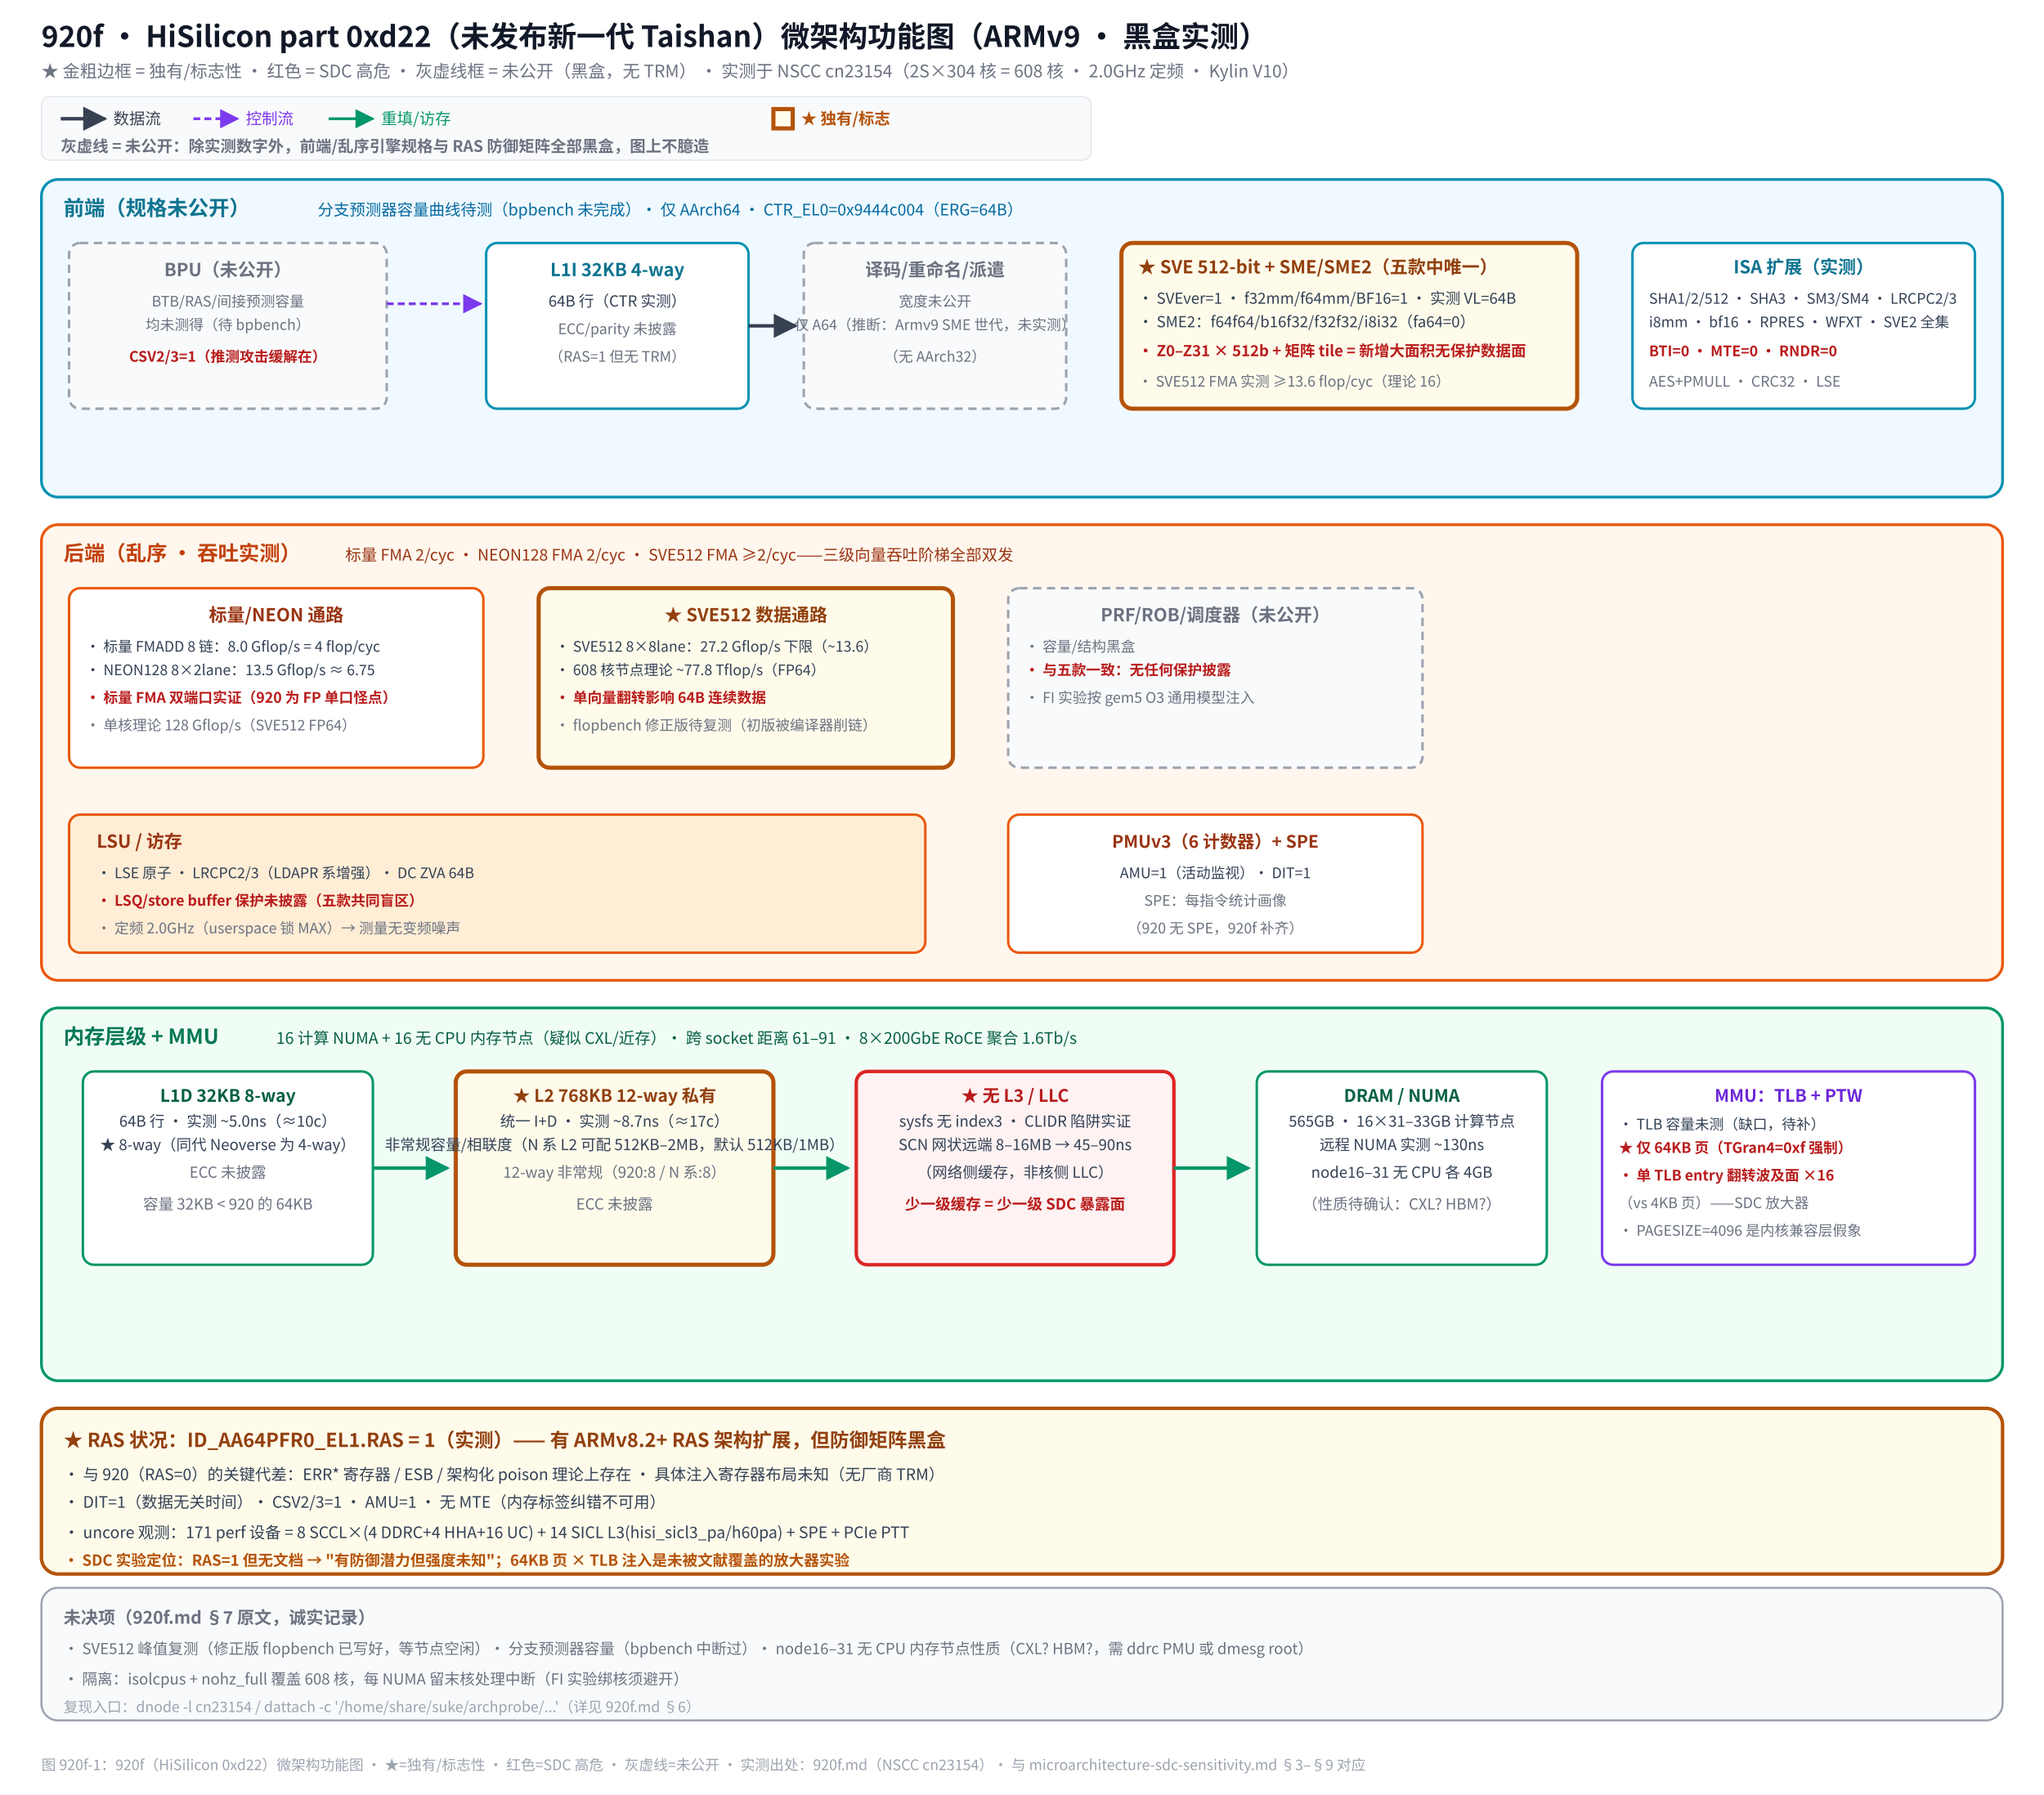
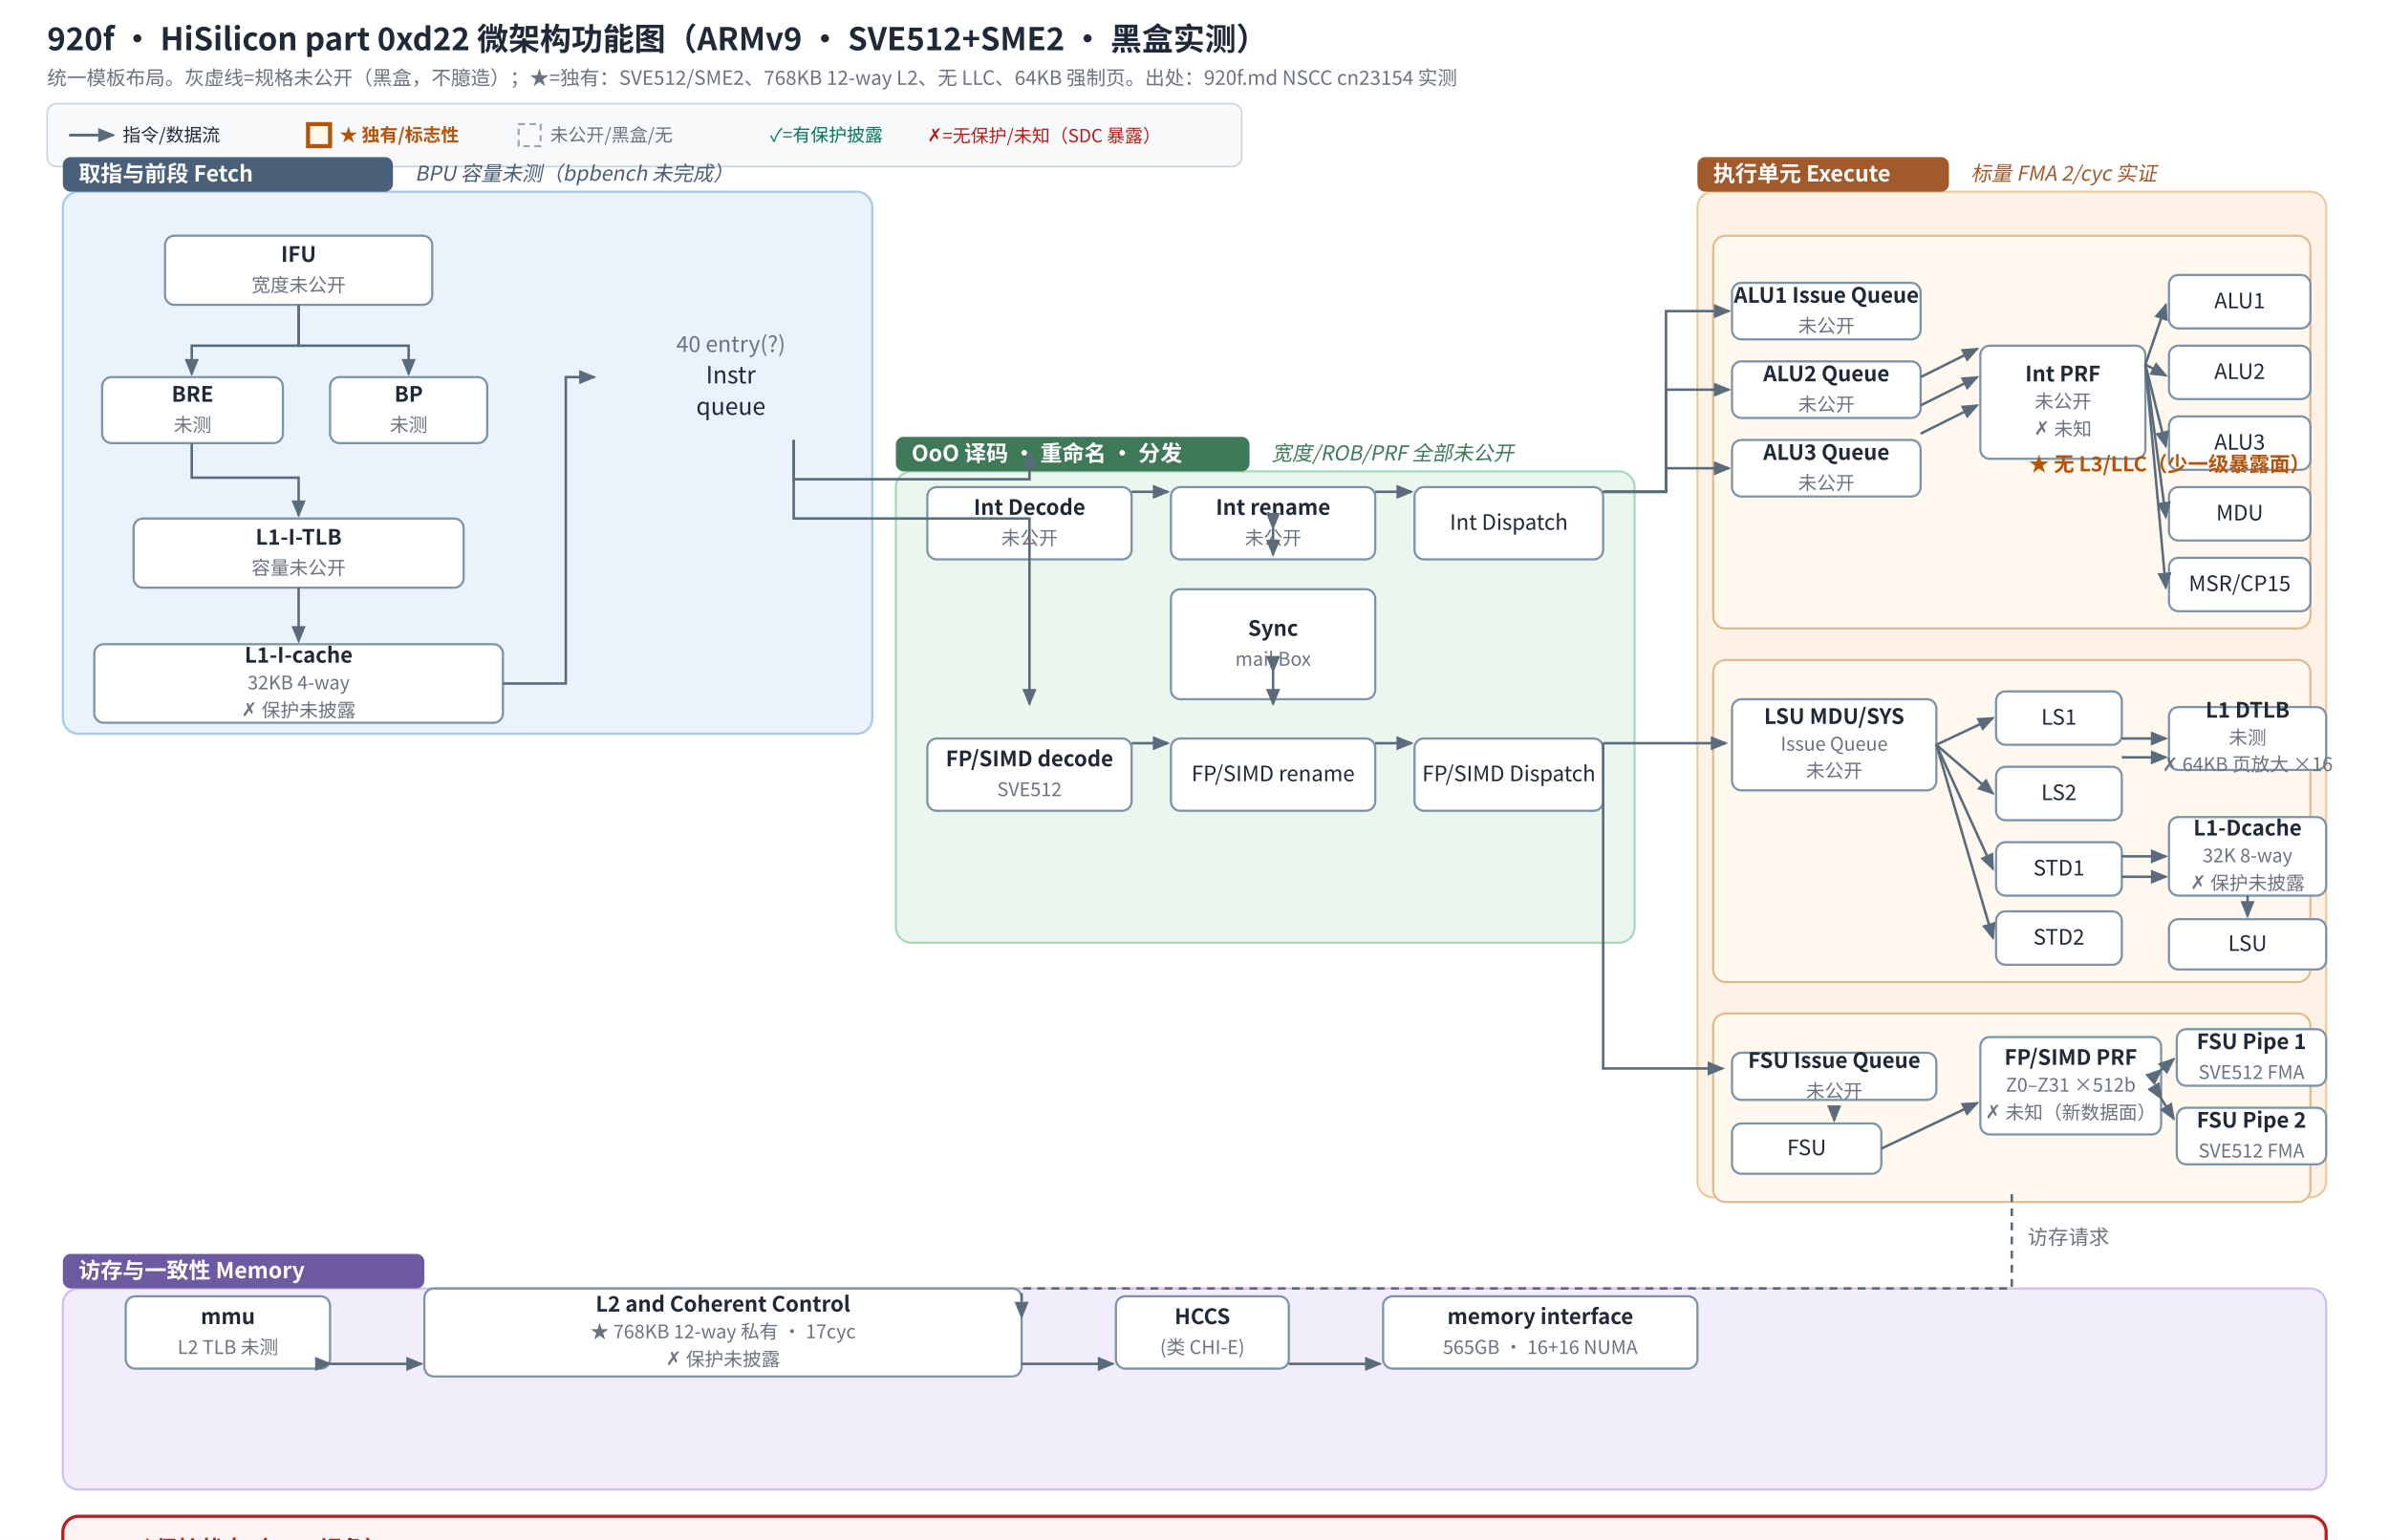
- <svg xmlns="http://www.w3.org/2000/svg" viewBox="0 0 1480 1300" width="1480" height="1300" font-family="-apple-system,'PingFang SC','Noto Sans CJK SC','Microsoft YaHei',sans-serif">
+ <svg xmlns="http://www.w3.org/2000/svg" viewBox="0 0 1520 980" width="1520" height="980" font-family="system-ui,'PingFang SC','Noto Sans CJK SC','Microsoft YaHei',sans-serif">
  <defs>
-     <marker id="arw" viewBox="0 0 10 10" refX="9" refY="5" markerWidth="7" markerHeight="7" orient="auto-start-reverse">
-       <path d="M 0 0 L 10 5 L 0 10 z" fill="#374151" />
+     <marker id="arr" markerWidth="11" markerHeight="9" refX="9.5" refY="4.5" orient="auto" markerUnits="userSpaceOnUse">
+       <path d="M0,0 L11,4.5 L0,9 Z" fill="#5a6b7c" />
    </marker>
-     <marker id="arwC" viewBox="0 0 10 10" refX="9" refY="5" markerWidth="7" markerHeight="7" orient="auto-start-reverse">
-       <path d="M 0 0 L 10 5 L 0 10 z" fill="#7c3aed" />
-     </marker>
-     <marker id="arwG" viewBox="0 0 10 10" refX="9" refY="5" markerWidth="7" markerHeight="7" orient="auto-start-reverse">
-       <path d="M 0 0 L 10 5 L 0 10 z" fill="#059669" />
-     </marker>
-     <marker id="arwR" viewBox="0 0 10 10" refX="9" refY="5" markerWidth="7" markerHeight="7" orient="auto-start-reverse">
-       <path d="M 0 0 L 10 5 L 0 10 z" fill="#dc2626" />
+     <marker id="arrR" markerWidth="11" markerHeight="9" refX="1.5" refY="4.5" orient="auto-start-reverse" markerUnits="userSpaceOnUse">
+       <path d="M11,0 L0,4.5 L11,9 Z" fill="#5a6b7c" />
    </marker>
  </defs>
-   <rect x="0" y="0" width="1480" height="1300" fill="#ffffff" />
-   <text x="30" y="34" font-size="21" font-weight="700" fill="#111827">920f · HiSilicon part 0xd22（未发布新一代 Taishan）微架构功能图（ARMv9 · 黑盒实测）</text>
-   <text x="30" y="56" font-size="12.5" fill="#6b7280">★ 金粗边框 = 独有/标志性 · 红色 = SDC 高危 · 灰虚线框 = 未公开（黑盒，无 TRM） · 实测于 NSCC cn23154（2S×304 核 = 608 核 · 2.0GHz 定频 · Kylin V10）</text>
+   <rect x="0" y="0" width="1520" height="980" fill="#ffffff" />
+   <text x="30" y="32" font-size="20" font-weight="700" fill="#1f2937">920f · HiSilicon part 0xd22 微架构功能图（ARMv9 · SVE512+SME2 · 黑盒实测）</text>
+   <text x="30" y="54" font-size="12.5" fill="#6b7280">统一模板布局。灰虚线=规格未公开（黑盒，不臆造）；★=独有：SVE512/SME2、768KB 12-way L2、无 LLC、64KB 强制页。出处：920f.md NSCC cn23154 实测</text>
  <g font-size="11.5">
-     <rect x="30" y="70" width="760" height="46" rx="6" fill="#f9fafb" stroke="#e5e7eb" />
-     <line x1="44" y1="86" x2="76" y2="86" stroke="#374151" stroke-width="2.5" marker-end="url(#arw)" />
-     <text x="82" y="90" fill="#374151">数据流</text>
-     <line x1="140" y1="86" x2="172" y2="86" stroke="#7c3aed" stroke-width="2" stroke-dasharray="5 3" marker-end="url(#arwC)" />
-     <text x="178" y="90" fill="#7c3aed">控制流</text>
-     <line x1="238" y1="86" x2="270" y2="86" stroke="#059669" stroke-width="2" marker-end="url(#arwG)" />
-     <text x="276" y="90" fill="#059669">重填/访存</text>
-     <rect x="560" y="79" width="14" height="14" fill="#fffbeb" stroke="#b45309" stroke-width="3" />
-     <text x="580" y="90" fill="#b45309" font-weight="600">★ 独有/标志</text>
-     <text x="44" y="110" fill="#6b7280" font-weight="600">灰虚线 = 未公开：除实测数字外，前端/乱序引擎规格与 RAS 防御矩阵全部黑盒，图上不臆造</text>
+     <rect x="30" y="66" width="760" height="40" rx="6" fill="#f7f9fb" stroke="#c6d2dd" />
+     <line x1="44" y1="86" x2="72" y2="86" stroke="#5a6b7c" stroke-width="1.8" marker-end="url(#arr)" />
+     <text x="78" y="90" fill="#1f2937">指令/数据流</text>
+     <rect x="196" y="79" width="14" height="14" fill="#fffbeb" stroke="#b45309" stroke-width="2.6" />
+     <text x="216" y="90" fill="#b45309" font-weight="600">★ 独有/标志性</text>
+     <rect x="330" y="79" width="14" height="14" fill="#f7f9fb" stroke="#9ca3af" stroke-width="1.3" stroke-dasharray="4,3" />
+     <text x="350" y="90" fill="#6b7280">未公开/黑盒/无</text>
+     <text x="490" y="90" fill="#047857">✓=有保护披露</text>
+     <text x="590" y="90" fill="#b91c1c">✗=无保护/未知（SDC 暴露）</text>
  </g>
-   <rect x="30" y="130" width="1420" height="230" rx="12" fill="#f0f9ff" stroke="#0891b2" stroke-width="2" />
-   <text x="46" y="156" font-size="15" font-weight="700" fill="#0e7490">前端（规格未公开）</text>
-   <text x="230" y="156" font-size="11.5" fill="#0369a1">分支预测器容量曲线待测（bpbench 未完成）· 仅 AArch64 · CTR_EL0=0x9444c004（ERG=64B）</text>
-   <g>
-     <rect x="50" y="176" width="230" height="120" rx="8" fill="#f9fafb" stroke="#9ca3af" stroke-width="1.8" stroke-dasharray="6 4" />
-     <text x="165" y="200" text-anchor="middle" font-size="13" font-weight="700" fill="#6b7280">BPU（未公开）</text>
-     <text x="165" y="222" text-anchor="middle" font-size="10.5" fill="#6b7280">BTB/RAS/间接预测容量</text>
-     <text x="165" y="239" text-anchor="middle" font-size="10.5" fill="#6b7280">均未测得（待 bpbench）</text>
-     <text x="165" y="262" text-anchor="middle" font-size="10.5" font-weight="600" fill="#b91c1c">CSV2/3=1（推测攻击缓解在）</text>
-   </g>
-   <path d="M 280 220 C 310 220, 320 220, 348 220" fill="none" stroke="#7c3aed" stroke-width="2" stroke-dasharray="5 3" marker-end="url(#arwC)" />
-   <g>
-     <rect x="352" y="176" width="190" height="120" rx="8" fill="#ffffff" stroke="#0891b2" stroke-width="1.8" />
-     <text x="447" y="200" text-anchor="middle" font-size="13" font-weight="700" fill="#0e7490">L1I 32KB 4-way</text>
-     <text x="447" y="222" text-anchor="middle" font-size="11" fill="#334155">64B 行（CTR 实测）</text>
-     <text x="447" y="242" text-anchor="middle" font-size="10.5" fill="#6b7280">ECC/parity 未披露</text>
-     <text x="447" y="262" text-anchor="middle" font-size="10.5" fill="#6b7280">（RAS=1 但无 TRM）</text>
-   </g>
-   <g>
-     <rect x="582" y="176" width="190" height="120" rx="8" fill="#f9fafb" stroke="#9ca3af" stroke-width="1.8" stroke-dasharray="6 4" />
-     <text x="677" y="200" text-anchor="middle" font-size="13" font-weight="700" fill="#6b7280">译码/重命名/派遣</text>
-     <text x="677" y="222" text-anchor="middle" font-size="10.5" fill="#6b7280">宽度未公开</text>
-     <text x="677" y="239" text-anchor="middle" font-size="10.5" fill="#6b7280">仅 A64（推断：Armv9 SME 世代，未实测）</text>
-     <text x="677" y="262" text-anchor="middle" font-size="10.5" fill="#6b7280">（无 AArch32）</text>
-   </g>
-   <line x1="542" y1="236" x2="576" y2="236" stroke="#374151" stroke-width="2.5" marker-end="url(#arw)" />
-   <g>
-     <rect x="812" y="176" width="330" height="120" rx="8" fill="#fffbeb" stroke="#b45309" stroke-width="3" />
-     <text x="824" y="198" font-size="13" font-weight="700" fill="#92400e">★ SVE 512-bit + SME/SME2（五款中唯一）</text>
-     <text x="824" y="220" font-size="11" fill="#334155">· SVEver=1 · f32mm/f64mm/BF16=1 · 实测 VL=64B</text>
-     <text x="824" y="237" font-size="11" fill="#334155">· SME2：f64f64/b16f32/f32f32/i8i32（fa64=0）</text>
-     <text x="824" y="258" font-size="11" font-weight="600" fill="#b91c1c">· Z0–Z31 × 512b + 矩阵 tile = 新增大面积无保护数据面</text>
-     <text x="824" y="280" font-size="10.5" fill="#6b7280">· SVE512 FMA 实测 ≥13.6 flop/cyc（理论 16）</text>
-   </g>
-   <g>
-     <rect x="1182" y="176" width="248" height="120" rx="8" fill="#ffffff" stroke="#0891b2" stroke-width="1.8" />
-     <text x="1306" y="198" text-anchor="middle" font-size="13" font-weight="700" fill="#0e7490">ISA 扩展（实测）</text>
-     <text x="1194" y="220" font-size="10.5" fill="#334155">SHA1/2/512 · SHA3 · SM3/SM4 · LRCPC2/3</text>
-     <text x="1194" y="237" font-size="10.5" fill="#334155">i8mm · bf16 · RPRES · WFXT · SVE2 全集</text>
-     <text x="1194" y="258" font-size="10.5" font-weight="600" fill="#b91c1c">BTI=0 · MTE=0 · RNDR=0</text>
-     <text x="1194" y="280" font-size="10.5" fill="#6b7280">AES+PMULL · CRC32 · LSE</text>
-   </g>
-   <rect x="30" y="380" width="1420" height="330" rx="12" fill="#fff7ed" stroke="#ea580c" stroke-width="2" />
-   <text x="46" y="406" font-size="15" font-weight="700" fill="#c2410c">后端（乱序 · 吞吐实测）</text>
-   <text x="250" y="406" font-size="11.5" fill="#9a3412">标量 FMA 2/cyc · NEON128 FMA 2/cyc · SVE512 FMA ≥2/cyc——三级向量吞吐阶梯全部双发</text>
-   <g>
-     <rect x="50" y="426" width="300" height="130" rx="8" fill="#ffffff" stroke="#ea580c" stroke-width="1.8" />
-     <text x="200" y="450" text-anchor="middle" font-size="13" font-weight="700" fill="#9a3412">标量/NEON 通路</text>
-     <text x="62" y="472" font-size="10.5" fill="#334155">· 标量 FMADD 8 链：8.0 Gflop/s = 4 flop/cyc</text>
-     <text x="62" y="489" font-size="10.5" fill="#334155">· NEON128 8×2lane：13.5 Gflop/s ≈ 6.75</text>
-     <text x="62" y="509" font-size="10.5" font-weight="600" fill="#b91c1c">· 标量 FMA 双端口实证（920 为 FP 单口怪点）</text>
-     <text x="62" y="529" font-size="10.5" fill="#6b7280">· 单核理论 128 Gflop/s（SVE512 FP64）</text>
-   </g>
-   <g>
-     <rect x="390" y="426" width="300" height="130" rx="8" fill="#fffbeb" stroke="#b45309" stroke-width="3" />
-     <text x="540" y="450" text-anchor="middle" font-size="13" font-weight="700" fill="#92400e">★ SVE512 数据通路</text>
-     <text x="402" y="472" font-size="10.5" fill="#334155">· SVE512 8×8lane：27.2 Gflop/s 下限（~13.6）</text>
-     <text x="402" y="489" font-size="10.5" fill="#334155">· 608 核节点理论 ~77.8 Tflop/s（FP64）</text>
-     <text x="402" y="509" font-size="10.5" font-weight="600" fill="#b91c1c">· 单向量翻转影响 64B 连续数据</text>
-     <text x="402" y="529" font-size="10.5" fill="#6b7280">· flopbench 修正版待复测（初版被编译器削链）</text>
-   </g>
-   <g>
-     <rect x="730" y="426" width="300" height="130" rx="8" fill="#f9fafb" stroke="#9ca3af" stroke-width="1.8" stroke-dasharray="6 4" />
-     <text x="880" y="450" text-anchor="middle" font-size="13" font-weight="700" fill="#6b7280">PRF/ROB/调度器（未公开）</text>
-     <text x="742" y="472" font-size="10.5" fill="#6b7280">· 容量/结构黑盒</text>
-     <text x="742" y="489" font-size="10.5" font-weight="600" fill="#b91c1c">· 与五款一致：无任何保护披露</text>
-     <text x="742" y="509" font-size="10.5" fill="#6b7280">· FI 实验按 gem5 O3 通用模型注入</text>
-   </g>
-   <g>
-     <rect x="50" y="590" width="620" height="100" rx="8" fill="#ffedd5" stroke="#ea580c" stroke-width="1.8" />
-     <text x="70" y="614" font-size="13" font-weight="700" fill="#9a3412">LSU / 访存</text>
-     <text x="70" y="636" font-size="10.5" fill="#334155">· LSE 原子 · LRCPC2/3（LDAPR 系增强）· DC ZVA 64B</text>
-     <text x="70" y="656" font-size="10.5" font-weight="600" fill="#b91c1c">· LSQ/store buffer 保护未披露（五款共同盲区）</text>
-     <text x="70" y="676" font-size="10.5" fill="#6b7280">· 定频 2.0GHz（userspace 锁 MAX）→ 测量无变频噪声</text>
-   </g>
-   <g>
-     <rect x="730" y="590" width="300" height="100" rx="8" fill="#ffffff" stroke="#ea580c" stroke-width="1.8" />
-     <text x="880" y="614" text-anchor="middle" font-size="12.5" font-weight="700" fill="#9a3412">PMUv3（6 计数器）+ SPE</text>
-     <text x="880" y="636" text-anchor="middle" font-size="10.5" fill="#334155">AMU=1（活动监视）· DIT=1</text>
-     <text x="880" y="656" text-anchor="middle" font-size="10.5" fill="#6b7280">SPE：每指令统计画像</text>
-     <text x="880" y="676" text-anchor="middle" font-size="10.5" fill="#6b7280">（920 无 SPE，920f 补齐）</text>
-   </g>
-   <rect x="30" y="730" width="1420" height="270" rx="12" fill="#f0fdf4" stroke="#059669" stroke-width="2" />
-   <text x="46" y="756" font-size="15" font-weight="700" fill="#047857">内存层级 + MMU</text>
-   <text x="200" y="756" font-size="11.5" fill="#065f46">16 计算 NUMA + 16 无 CPU 内存节点（疑似 CXL/近存）· 跨 socket 距离 61–91 · 8×200GbE RoCE 聚合 1.6Tb/s</text>
-   <g font-size="11">
-     <rect x="60" y="776" width="210" height="140" rx="8" fill="#ffffff" stroke="#059669" stroke-width="1.8" />
-     <text x="165" y="798" text-anchor="middle" font-size="12.5" font-weight="700" fill="#065f46">L1D 32KB 8-way</text>
-     <text x="165" y="816" text-anchor="middle" fill="#334155">64B 行 · 实测 ~5.0ns（≈10c）</text>
-     <text x="165" y="833" text-anchor="middle" fill="#334155">★ 8-way（同代 Neoverse 为 4-way）</text>
-     <text x="165" y="853" text-anchor="middle" fill="#6b7280">ECC 未披露</text>
-     <text x="165" y="876" text-anchor="middle" fill="#6b7280">容量 32KB &lt; 920 的 64KB</text>
-     <rect x="330" y="776" width="230" height="140" rx="8" fill="#fffbeb" stroke="#b45309" stroke-width="3" />
-     <text x="445" y="798" text-anchor="middle" font-size="12.5" font-weight="700" fill="#92400e">★ L2 768KB 12-way 私有</text>
-     <text x="445" y="816" text-anchor="middle" fill="#334155">统一 I+D · 实测 ~8.7ns（≈17c）</text>
-     <text x="445" y="833" text-anchor="middle" fill="#334155">非常规容量/相联度（N 系 L2 可配 512KB–2MB，默认 512KB/1MB）</text>
-     <text x="445" y="853" text-anchor="middle" fill="#6b7280">12-way 非常规（920:8 / N 系:8）</text>
-     <text x="445" y="876" text-anchor="middle" fill="#6b7280">ECC 未披露</text>
-     <rect x="620" y="776" width="230" height="140" rx="8" fill="#fef2f2" stroke="#dc2626" stroke-width="2.5" />
-     <text x="735" y="798" text-anchor="middle" font-size="12.5" font-weight="700" fill="#b91c1c">★ 无 L3 / LLC</text>
-     <text x="735" y="816" text-anchor="middle" fill="#334155">sysfs 无 index3 · CLIDR 陷阱实证</text>
-     <text x="735" y="833" text-anchor="middle" fill="#334155">SCN 网状远端 8–16MB → 45–90ns</text>
-     <text x="735" y="853" text-anchor="middle" fill="#334155">（网络侧缓存，非核侧 LLC）</text>
-     <text x="735" y="876" text-anchor="middle" font-weight="600" fill="#b91c1c">少一级缓存 = 少一级 SDC 暴露面</text>
-     <rect x="910" y="776" width="210" height="140" rx="8" fill="#ffffff" stroke="#059669" stroke-width="1.8" />
-     <text x="1015" y="798" text-anchor="middle" font-size="12.5" font-weight="700" fill="#065f46">DRAM / NUMA</text>
-     <text x="1015" y="816" text-anchor="middle" fill="#334155">565GB · 16×31–33GB 计算节点</text>
-     <text x="1015" y="833" text-anchor="middle" fill="#334155">远程 NUMA 实测 ~130ns</text>
-     <text x="1015" y="853" text-anchor="middle" fill="#334155">node16–31 无 CPU 各 4GB</text>
-     <text x="1015" y="876" text-anchor="middle" fill="#6b7280">（性质待确认：CXL? HBM?）</text>
-   </g>
-   <line x1="270" y1="846" x2="324" y2="846" stroke="#059669" stroke-width="2.5" marker-end="url(#arwG)" />
-   <line x1="560" y1="846" x2="614" y2="846" stroke="#059669" stroke-width="2.5" marker-end="url(#arwG)" />
-   <line x1="850" y1="846" x2="904" y2="846" stroke="#059669" stroke-width="2.5" marker-end="url(#arwG)" />
-   <g>
-     <rect x="1160" y="776" width="270" height="140" rx="8" fill="#ffffff" stroke="#7c3aed" stroke-width="1.8" />
-     <text x="1295" y="798" text-anchor="middle" font-size="12.5" font-weight="700" fill="#6d28d9">MMU：TLB + PTW</text>
-     <text x="1172" y="818" font-size="10.5" fill="#334155">· TLB 容量未测（缺口，待补）</text>
-     <text x="1172" y="835" font-size="10.5" font-weight="600" fill="#b91c1c">★ 仅 64KB 页（TGran4=0xf 强制）</text>
-     <text x="1172" y="855" font-size="10.5" font-weight="600" fill="#b91c1c">· 单 TLB entry 翻转波及面 ×16</text>
-     <text x="1172" y="875" font-size="10.5" fill="#6b7280">　（vs 4KB 页）——SDC 放大器</text>
-     <text x="1172" y="895" font-size="10.5" fill="#6b7280">· PAGESIZE=4096 是内核兼容层假象</text>
-   </g>
-   <g>
-     <rect x="30" y="1020" width="1420" height="120" rx="12" fill="#fffbeb" stroke="#b45309" stroke-width="2.5" />
-     <text x="46" y="1048" font-size="14" font-weight="700" fill="#92400e">★ RAS 状况：ID_AA64PFR0_EL1.RAS = 1（实测）—— 有 ARMv8.2+ RAS 架构扩展，但防御矩阵黑盒</text>
-     <text x="46" y="1072" font-size="11.5" fill="#334155">· 与 920（RAS=0）的关键代差：ERR* 寄存器 / ESB / 架构化 poison 理论上存在 · 具体注入寄存器布局未知（无厂商 TRM）</text>
-     <text x="46" y="1092" font-size="11.5" fill="#334155">· DIT=1（数据无关时间）· CSV2/3=1 · AMU=1 · 无 MTE（内存标签纠错不可用）</text>
-     <text x="46" y="1114" font-size="11.5" fill="#334155">· uncore 观测：171 perf 设备 = 8 SCCL×(4 DDRC+4 HHA+16 UC) + 14 SICL L3(hisi_sicl3_pa/h60pa) + SPE + PCIe PTT</text>
-     <text x="46" y="1134" font-size="11" font-weight="600" fill="#b45309">· SDC 实验定位：RAS=1 但无文档 → "有防御潜力但强度未知"；64KB 页 × TLB 注入是未被文献覆盖的放大器实验</text>
-   </g>
-   <g>
-     <rect x="30" y="1150" width="1420" height="96" rx="12" fill="#f9fafb" stroke="#9ca3af" stroke-width="1.5" />
-     <text x="46" y="1176" font-size="12.5" font-weight="700" fill="#6b7280">未决项（920f.md §7 原文，诚实记录）</text>
-     <text x="46" y="1198" font-size="11" fill="#6b7280">· SVE512 峰值复测（修正版 flopbench 已写好，等节点空闲）· 分支预测器容量（bpbench 中断过）· node16–31 无 CPU 内存节点性质（CXL? HBM?，需 ddrc PMU 或 dmesg root）</text>
-     <text x="46" y="1220" font-size="11" fill="#6b7280">· 隔离：isolcpus + nohz_full 覆盖 608 核，每 NUMA 留末核处理中断（FI 实验绑核须避开）</text>
-     <text x="46" y="1240" font-size="10.5" fill="#9ca3af">复现入口：dnode -l cn23154 / dattach -c '/home/share/suke/archprobe/...'（详见 920f.md §6）</text>
-   </g>
-   <text x="30" y="1282" font-size="10.5" fill="#9ca3af">图 920f-1：920f（HiSilicon 0xd22）微架构功能图 · ★=独有/标志性 · 红色=SDC 高危 · 灰虚线=未公开 · 实测出处：920f.md（NSCC cn23154）· 与 microarchitecture-sdc-sensitivity.md §3–§9 对应</text>
+   <rect x="40" y="122" width="515" height="345" rx="10" fill="#eaf2fb" stroke="#a9c9ec" stroke-width="1.4" />
+   <rect x="40" y="100" width="210" height="22" rx="5" fill="#4a5f78" />
+   <text x="50" y="115.5" font-size="14" fill="#ffffff" font-weight="600">取指与前段 Fetch</text>
+   <text x="264" y="115" font-size="13" fill="#4a5f78" font-style="italic">BPU 容量未测（bpbench 未完成）</text>
+   <rect x="570" y="300" width="470" height="300" rx="10" fill="#eaf6ee" stroke="#a9d9bc" stroke-width="1.4" />
+   <rect x="570" y="278" width="225" height="22" rx="5" fill="#3f7a58" />
+   <text x="580" y="293.5" font-size="14" fill="#ffffff" font-weight="600">OoO 译码 · 重命名 · 分发</text>
+   <text x="809" y="293" font-size="13" fill="#3f7a58" font-style="italic">宽度/ROB/PRF 全部未公开</text>
+   <rect x="1080" y="122" width="400" height="640" rx="10" fill="#fdf2e5" stroke="#edcba0" stroke-width="1.4" />
+   <rect x="1080" y="100" width="160" height="22" rx="5" fill="#a05a2c" />
+   <text x="1090" y="115.5" font-size="14" fill="#ffffff" font-weight="600">执行单元 Execute</text>
+   <text x="1254" y="115" font-size="13" fill="#a05a2c" font-style="italic">标量 FMA 2/cyc 实证</text>
+   <rect x="40" y="820" width="1440" height="128" rx="10" fill="#f1edfb" stroke="#cfc0ef" stroke-width="1.4" />
+   <rect x="40" y="798" width="230" height="22" rx="5" fill="#6d5aa0" />
+   <text x="50" y="813.5" font-size="14" fill="#ffffff" font-weight="600">访存与一致性 Memory</text>
+   <rect x="105" y="150" width="170" height="44" rx="6" fill="#ffffff" stroke="#7c93a8" stroke-width="1.4" />
+   <text x="190.0" y="166.68" font-size="13.5" fill="#1f2937" text-anchor="middle" font-weight="600">IFU</text>
+   <text x="190.0" y="185.68" font-size="12.0" fill="#6b7280" text-anchor="middle">宽度未公开</text>
+   <rect x="65" y="240" width="115" height="42" rx="6" fill="#ffffff" stroke="#7c93a8" stroke-width="1.4" />
+   <text x="122.5" y="255.68" font-size="13.5" fill="#1f2937" text-anchor="middle" font-weight="600">BRE</text>
+   <text x="122.5" y="274.68" font-size="12.0" fill="#6b7280" text-anchor="middle">未测</text>
+   <rect x="210" y="240" width="100" height="42" rx="6" fill="#ffffff" stroke="#7c93a8" stroke-width="1.4" />
+   <text x="260.0" y="255.68" font-size="13.5" fill="#1f2937" text-anchor="middle" font-weight="600">BP</text>
+   <text x="260.0" y="274.68" font-size="12.0" fill="#6b7280" text-anchor="middle">未测</text>
+   <rect x="85" y="330" width="210" height="44" rx="6" fill="#ffffff" stroke="#7c93a8" stroke-width="1.4" />
+   <text x="190.0" y="346.68" font-size="13.5" fill="#1f2937" text-anchor="middle" font-weight="600">L1-I-TLB</text>
+   <text x="190.0" y="365.68" font-size="12.0" fill="#6b7280" text-anchor="middle">容量未公开</text>
+   <rect x="60" y="410" width="260" height="50" rx="6" fill="#ffffff" stroke="#7c93a8" stroke-width="1.4" />
+   <text x="190.0" y="421.74" font-size="13.5" fill="#1f2937" text-anchor="middle" font-weight="600">L1-I-cache</text>
+   <text x="190.0" y="438.74" font-size="12.0" fill="#6b7280" text-anchor="middle">32KB 4-way</text>
+   <text x="190.0" y="455.74" font-size="12.0" fill="#6b7280" text-anchor="middle">✗ 保护未披露</text>
+   <text x="465" y="224" font-size="14" fill="#6b7280" text-anchor="middle">40 entry(?)</text>
+   <text x="465" y="244" font-size="15" fill="#1f2937" text-anchor="middle">Instr</text>
+   <text x="465" y="264" font-size="15" fill="#1f2937" text-anchor="middle">queue</text>
+   <rect x="590" y="310" width="130" height="46" rx="6" fill="#ffffff" stroke="#7c93a8" stroke-width="1.4" />
+   <text x="655.0" y="327.68" font-size="13.5" fill="#1f2937" text-anchor="middle" font-weight="600">Int Decode</text>
+   <text x="655.0" y="346.68" font-size="12.0" fill="#6b7280" text-anchor="middle">未公开</text>
+   <rect x="745" y="310" width="130" height="46" rx="6" fill="#ffffff" stroke="#7c93a8" stroke-width="1.4" />
+   <text x="810.0" y="327.68" font-size="13.5" fill="#1f2937" text-anchor="middle" font-weight="600">Int rename</text>
+   <text x="810.0" y="346.68" font-size="12.0" fill="#6b7280" text-anchor="middle">未公开</text>
+   <rect x="900" y="310" width="120" height="46" rx="6" fill="#ffffff" stroke="#7c93a8" stroke-width="1.4" />
+   <text x="960.0" y="337.18" font-size="13.5" fill="#1f2937" text-anchor="middle">Int Dispatch</text>
+   <rect x="745" y="375" width="130" height="70" rx="6" fill="#ffffff" stroke="#7c93a8" stroke-width="1.4" />
+   <text x="810.0" y="404.68" font-size="13.5" fill="#1f2937" text-anchor="middle" font-weight="600">Sync</text>
+   <text x="810.0" y="423.68" font-size="12.0" fill="#6b7280" text-anchor="middle">mail Box</text>
+   <rect x="590" y="470" width="130" height="46" rx="6" fill="#ffffff" stroke="#7c93a8" stroke-width="1.4" />
+   <text x="655.0" y="487.68" font-size="13.5" fill="#1f2937" text-anchor="middle" font-weight="600">FP/SIMD decode</text>
+   <text x="655.0" y="506.68" font-size="12.0" fill="#6b7280" text-anchor="middle">SVE512</text>
+   <rect x="745" y="470" width="130" height="46" rx="6" fill="#ffffff" stroke="#7c93a8" stroke-width="1.4" />
+   <text x="810.0" y="497.18" font-size="13.5" fill="#1f2937" text-anchor="middle">FP/SIMD rename</text>
+   <rect x="900" y="470" width="120" height="46" rx="6" fill="#ffffff" stroke="#7c93a8" stroke-width="1.4" />
+   <text x="960.0" y="497.18" font-size="13.5" fill="#1f2937" text-anchor="middle">FP/SIMD Dispatch</text>
+   <rect x="1090" y="150" width="380" height="250" rx="8" fill="#fff8ef" stroke="#e0b98a" stroke-width="1.3" />
+   <text x="1102" y="202" font-size="16" fill="#a05a2c" text-anchor="start" font-weight="600">IEX</text>
+   <rect x="1102" y="180" width="120" height="36" rx="6" fill="#ffffff" stroke="#7c93a8" stroke-width="1.4" />
+   <text x="1162.0" y="192.68" font-size="13.5" fill="#1f2937" text-anchor="middle" font-weight="600">ALU1 Issue Queue</text>
+   <text x="1162.0" y="211.68" font-size="12.0" fill="#6b7280" text-anchor="middle">未公开</text>
+   <rect x="1102" y="230" width="120" height="36" rx="6" fill="#ffffff" stroke="#7c93a8" stroke-width="1.4" />
+   <text x="1162.0" y="242.68" font-size="13.5" fill="#1f2937" text-anchor="middle" font-weight="600">ALU2 Queue</text>
+   <text x="1162.0" y="261.68" font-size="12.0" fill="#6b7280" text-anchor="middle">未公开</text>
+   <rect x="1102" y="280" width="120" height="36" rx="6" fill="#ffffff" stroke="#7c93a8" stroke-width="1.4" />
+   <text x="1162.0" y="292.68" font-size="13.5" fill="#1f2937" text-anchor="middle" font-weight="600">ALU3 Queue</text>
+   <text x="1162.0" y="311.68" font-size="12.0" fill="#6b7280" text-anchor="middle">未公开</text>
+   <rect x="1260" y="220" width="105" height="72" rx="6" fill="#ffffff" stroke="#7c93a8" stroke-width="1.4" />
+   <text x="1312.5" y="242.74" font-size="13.5" fill="#1f2937" text-anchor="middle" font-weight="600">Int PRF</text>
+   <text x="1312.5" y="259.74" font-size="12.0" fill="#6b7280" text-anchor="middle">未公开</text>
+   <text x="1312.5" y="276.74" font-size="12.0" fill="#6b7280" text-anchor="middle">✗ 未知</text>
+   <rect x="1380" y="175" width="90" height="34" rx="6" fill="#ffffff" stroke="#7c93a8" stroke-width="1.4" />
+   <text x="1425.0" y="196.18" font-size="13.5" fill="#1f2937" text-anchor="middle">ALU1</text>
+   <rect x="1380" y="220" width="90" height="34" rx="6" fill="#ffffff" stroke="#7c93a8" stroke-width="1.4" />
+   <text x="1425.0" y="241.18" font-size="13.5" fill="#1f2937" text-anchor="middle">ALU2</text>
+   <rect x="1380" y="265" width="90" height="34" rx="6" fill="#ffffff" stroke="#7c93a8" stroke-width="1.4" />
+   <text x="1425.0" y="286.18" font-size="13.5" fill="#1f2937" text-anchor="middle">ALU3</text>
+   <rect x="1380" y="310" width="90" height="34" rx="6" fill="#ffffff" stroke="#7c93a8" stroke-width="1.4" />
+   <text x="1425.0" y="331.18" font-size="13.5" fill="#1f2937" text-anchor="middle">MDU</text>
+   <rect x="1380" y="355" width="90" height="34" rx="6" fill="#ffffff" stroke="#7c93a8" stroke-width="1.4" />
+   <text x="1425.0" y="376.18" font-size="13.5" fill="#1f2937" text-anchor="middle">MSR/CP15</text>
+   <rect x="1090" y="420" width="380" height="205" rx="8" fill="#fff8ef" stroke="#e0b98a" stroke-width="1.3" />
+   <text x="1102" y="472" font-size="16" fill="#a05a2c" text-anchor="start" font-weight="600">LSU</text>
+   <rect x="1102" y="445" width="130" height="58" rx="6" fill="#ffffff" stroke="#7c93a8" stroke-width="1.4" />
+   <text x="1167.0" y="460.74" font-size="13.5" fill="#1f2937" text-anchor="middle" font-weight="600">LSU MDU/SYS</text>
+   <text x="1167.0" y="477.74" font-size="12.0" fill="#6b7280" text-anchor="middle">Issue Queue</text>
+   <text x="1167.0" y="494.74" font-size="12.0" fill="#6b7280" text-anchor="middle">未公开</text>
+   <rect x="1270" y="440" width="80" height="34" rx="6" fill="#ffffff" stroke="#7c93a8" stroke-width="1.4" />
+   <text x="1310.0" y="461.18" font-size="13.5" fill="#1f2937" text-anchor="middle">LS1</text>
+   <rect x="1270" y="488" width="80" height="34" rx="6" fill="#ffffff" stroke="#7c93a8" stroke-width="1.4" />
+   <text x="1310.0" y="509.18" font-size="13.5" fill="#1f2937" text-anchor="middle">LS2</text>
+   <rect x="1270" y="536" width="80" height="34" rx="6" fill="#ffffff" stroke="#7c93a8" stroke-width="1.4" />
+   <text x="1310.0" y="557.18" font-size="13.5" fill="#1f2937" text-anchor="middle">STD1</text>
+   <rect x="1270" y="580" width="80" height="34" rx="6" fill="#ffffff" stroke="#7c93a8" stroke-width="1.4" />
+   <text x="1310.0" y="601.18" font-size="13.5" fill="#1f2937" text-anchor="middle">STD2</text>
+   <rect x="1380" y="450" width="100" height="40" rx="6" fill="#ffffff" stroke="#7c93a8" stroke-width="1.4" />
+   <text x="1430.0" y="456.74" font-size="13.5" fill="#1f2937" text-anchor="middle" font-weight="600">L1 DTLB</text>
+   <text x="1430.0" y="473.74" font-size="12.0" fill="#6b7280" text-anchor="middle">未测</text>
+   <text x="1430.0" y="490.74" font-size="12.0" fill="#6b7280" text-anchor="middle">✗ 64KB 页放大 ×16</text>
+   <rect x="1380" y="520" width="100" height="50" rx="6" fill="#ffffff" stroke="#7c93a8" stroke-width="1.4" />
+   <text x="1430.0" y="531.74" font-size="13.5" fill="#1f2937" text-anchor="middle" font-weight="600">L1-Dcache</text>
+   <text x="1430.0" y="548.74" font-size="12.0" fill="#6b7280" text-anchor="middle">32K 8-way</text>
+   <text x="1430.0" y="565.74" font-size="12.0" fill="#6b7280" text-anchor="middle">✗ 保护未披露</text>
+   <rect x="1380" y="585" width="100" height="32" rx="6" fill="#ffffff" stroke="#7c93a8" stroke-width="1.4" />
+   <text x="1430.0" y="605.18" font-size="13.5" fill="#1f2937" text-anchor="middle">LSU</text>
+   <rect x="1090" y="645" width="380" height="120" rx="8" fill="#fff8ef" stroke="#e0b98a" stroke-width="1.3" />
+   <text x="1102" y="697" font-size="16" fill="#a05a2c" text-anchor="start" font-weight="600">FSU</text>
+   <rect x="1102" y="670" width="130" height="30" rx="6" fill="#ffffff" stroke="#7c93a8" stroke-width="1.4" />
+   <text x="1167.0" y="679.68" font-size="13.5" fill="#1f2937" text-anchor="middle" font-weight="600">FSU Issue Queue</text>
+   <text x="1167.0" y="698.68" font-size="12.0" fill="#6b7280" text-anchor="middle">未公开</text>
+   <rect x="1102" y="715" width="95" height="32" rx="6" fill="#ffffff" stroke="#7c93a8" stroke-width="1.4" />
+   <text x="1149.5" y="735.18" font-size="13.5" fill="#1f2937" text-anchor="middle">FSU</text>
+   <rect x="1260" y="660" width="115" height="62" rx="6" fill="#ffffff" stroke="#7c93a8" stroke-width="1.4" />
+   <text x="1317.5" y="677.74" font-size="13.5" fill="#1f2937" text-anchor="middle" font-weight="600">FP/SIMD PRF</text>
+   <text x="1317.5" y="694.74" font-size="12.0" fill="#6b7280" text-anchor="middle">Z0–Z31 ×512b</text>
+   <text x="1317.5" y="711.74" font-size="12.0" fill="#6b7280" text-anchor="middle">✗ 未知（新数据面）</text>
+   <rect x="1385" y="655" width="95" height="36" rx="6" fill="#ffffff" stroke="#7c93a8" stroke-width="1.4" />
+   <text x="1432.5" y="667.68" font-size="13.5" fill="#1f2937" text-anchor="middle" font-weight="600">FSU Pipe 1</text>
+   <text x="1432.5" y="686.68" font-size="12.0" fill="#6b7280" text-anchor="middle">SVE512 FMA</text>
+   <rect x="1385" y="705" width="95" height="36" rx="6" fill="#ffffff" stroke="#7c93a8" stroke-width="1.4" />
+   <text x="1432.5" y="717.68" font-size="13.5" fill="#1f2937" text-anchor="middle" font-weight="600">FSU Pipe 2</text>
+   <text x="1432.5" y="736.68" font-size="12.0" fill="#6b7280" text-anchor="middle">SVE512 FMA</text>
+   <rect x="80" y="825" width="130" height="46" rx="6" fill="#ffffff" stroke="#7c93a8" stroke-width="1.4" />
+   <text x="145.0" y="842.68" font-size="13.5" fill="#1f2937" text-anchor="middle" font-weight="600">mmu</text>
+   <text x="145.0" y="861.68" font-size="12.0" fill="#6b7280" text-anchor="middle">L2 TLB 未测</text>
+   <rect x="270" y="820" width="380" height="56" rx="6" fill="#ffffff" stroke="#7c93a8" stroke-width="1.4" />
+   <text x="460.0" y="834.74" font-size="13.5" fill="#1f2937" text-anchor="middle" font-weight="600">L2 and Coherent Control</text>
+   <text x="460.0" y="851.74" font-size="12.0" fill="#6b7280" text-anchor="middle">★ 768KB 12-way 私有 · 17cyc</text>
+   <text x="460.0" y="868.74" font-size="12.0" fill="#6b7280" text-anchor="middle">✗ 保护未披露</text>
+   <rect x="710" y="825" width="110" height="46" rx="6" fill="#ffffff" stroke="#7c93a8" stroke-width="1.4" />
+   <text x="765.0" y="842.68" font-size="13.5" fill="#1f2937" text-anchor="middle" font-weight="600">HCCS</text>
+   <text x="765.0" y="861.68" font-size="12.0" fill="#6b7280" text-anchor="middle">(类 CHI-E)</text>
+   <rect x="880" y="825" width="200" height="46" rx="6" fill="#ffffff" stroke="#7c93a8" stroke-width="1.4" />
+   <text x="980.0" y="842.68" font-size="13.5" fill="#1f2937" text-anchor="middle" font-weight="600">memory interface</text>
+   <text x="980.0" y="861.68" font-size="12.0" fill="#6b7280" text-anchor="middle">565GB · 16+16 NUMA</text>
+   <text x="1470" y="300" font-size="13" fill="#b45309" text-anchor="end" font-weight="600">★ 无 L3/LLC（少一级暴露面）</text>
+   <path d="M190,194 L190,220 L122,220 L122,238" fill="none" stroke="#5a6b7c" stroke-width="1.6" marker-end="url(#arr)" />
+   <path d="M190,194 L190,220 L260,220 L260,238" fill="none" stroke="#5a6b7c" stroke-width="1.6" marker-end="url(#arr)" />
+   <path d="M122,282 L122,304 L190,304 L190,328" fill="none" stroke="#5a6b7c" stroke-width="1.6" marker-end="url(#arr)" />
+   <path d="M190,374 L190,408" fill="none" stroke="#5a6b7c" stroke-width="1.6" marker-end="url(#arr)" />
+   <path d="M320,435 L360,435 L360,240 L378,240" fill="none" stroke="#5a6b7c" stroke-width="1.6" marker-end="url(#arr)" />
+   <path d="M505,280 L505,305 L655,305 L655,288" fill="none" stroke="#5a6b7c" stroke-width="1.6" marker-end="url(#arr)" />
+   <path d="M505,280 L505,330 L655,330 L655,448" fill="none" stroke="#5a6b7c" stroke-width="1.6" marker-end="url(#arr)" />
+   <path d="M720,313 L743,313" fill="none" stroke="#5a6b7c" stroke-width="1.6" marker-end="url(#arr)" />
+   <path d="M875,313 L898,313" fill="none" stroke="#5a6b7c" stroke-width="1.6" marker-end="url(#arr)" />
+   <path d="M720,473 L743,473" fill="none" stroke="#5a6b7c" stroke-width="1.6" marker-end="url(#arr)" />
+   <path d="M875,473 L898,473" fill="none" stroke="#5a6b7c" stroke-width="1.6" marker-end="url(#arr)" />
+   <path d="M810,336 L810,353" fill="none" stroke="#5a6b7c" stroke-width="1.6" marker-start="url(#arrR)" marker-end="url(#arr)" />
+   <path d="M810,427 L810,448" fill="none" stroke="#5a6b7c" stroke-width="1.6" marker-start="url(#arrR)" marker-end="url(#arr)" />
+   <path d="M1020,313 L1060,313 L1060,198 L1100,198" fill="none" stroke="#5a6b7c" stroke-width="1.6" marker-end="url(#arr)" />
+   <path d="M1020,313 L1060,313 L1060,248 L1100,248" fill="none" stroke="#5a6b7c" stroke-width="1.6" marker-end="url(#arr)" />
+   <path d="M1020,313 L1060,313 L1060,298 L1100,298" fill="none" stroke="#5a6b7c" stroke-width="1.6" marker-end="url(#arr)" />
+   <path d="M1020,473 L1098,473" fill="none" stroke="#5a6b7c" stroke-width="1.6" marker-end="url(#arr)" />
+   <path d="M1020,473 L1020,680 L1096,680" fill="none" stroke="#5a6b7c" stroke-width="1.6" marker-end="url(#arr)" />
+   <path d="M1222,240 L1258,222" fill="none" stroke="#5a6b7c" stroke-width="1.6" marker-end="url(#arr)" />
+   <path d="M1222,258 L1258,240" fill="none" stroke="#5a6b7c" stroke-width="1.6" marker-end="url(#arr)" />
+   <path d="M1222,276 L1258,258" fill="none" stroke="#5a6b7c" stroke-width="1.6" marker-end="url(#arr)" />
+   <path d="M1365,232 L1378,194" fill="none" stroke="#5a6b7c" stroke-width="1.6" marker-end="url(#arr)" />
+   <path d="M1365,232 L1378,239" fill="none" stroke="#5a6b7c" stroke-width="1.6" marker-end="url(#arr)" />
+   <path d="M1365,232 L1378,284" fill="none" stroke="#5a6b7c" stroke-width="1.6" marker-end="url(#arr)" />
+   <path d="M1365,232 L1378,329" fill="none" stroke="#5a6b7c" stroke-width="1.6" marker-end="url(#arr)" />
+   <path d="M1365,232 L1378,374" fill="none" stroke="#5a6b7c" stroke-width="1.6" marker-end="url(#arr)" />
+   <path d="M1232,474 L1268,457" fill="none" stroke="#5a6b7c" stroke-width="1.6" marker-end="url(#arr)" />
+   <path d="M1232,474 L1268,505" fill="none" stroke="#5a6b7c" stroke-width="1.6" marker-end="url(#arr)" />
+   <path d="M1232,474 L1268,553" fill="none" stroke="#5a6b7c" stroke-width="1.6" marker-end="url(#arr)" />
+   <path d="M1232,474 L1268,597" fill="none" stroke="#5a6b7c" stroke-width="1.6" marker-end="url(#arr)" />
+   <path d="M1350,470 L1378,470" fill="none" stroke="#5a6b7c" stroke-width="1.6" marker-end="url(#arr)" />
+   <path d="M1350,482 L1378,482" fill="none" stroke="#5a6b7c" stroke-width="1.6" marker-end="url(#arr)" />
+   <path d="M1350,545 L1378,545" fill="none" stroke="#5a6b7c" stroke-width="1.6" marker-end="url(#arr)" />
+   <path d="M1350,558 L1378,558" fill="none" stroke="#5a6b7c" stroke-width="1.6" marker-end="url(#arr)" />
+   <path d="M1430,570 L1430,583" fill="none" stroke="#5a6b7c" stroke-width="1.6" marker-end="url(#arr)" />
+   <path d="M1167,705 L1167,713" fill="none" stroke="#5a6b7c" stroke-width="1.6" marker-end="url(#arr)" />
+   <path d="M1197,731 L1258,702" fill="none" stroke="#5a6b7c" stroke-width="1.6" marker-end="url(#arr)" />
+   <path d="M1375,681 L1383,674" fill="none" stroke="#5a6b7c" stroke-width="1.6" marker-start="url(#arrR)" marker-end="url(#arr)" />
+   <path d="M1375,699 L1383,712" fill="none" stroke="#5a6b7c" stroke-width="1.6" marker-start="url(#arrR)" marker-end="url(#arr)" />
+   <path d="M210,868 L268,868" fill="none" stroke="#5a6b7c" stroke-width="1.6" marker-start="url(#arrR)" marker-end="url(#arr)" />
+   <path d="M650,868 L708,868" fill="none" stroke="#5a6b7c" stroke-width="1.6" marker-end="url(#arr)" />
+   <path d="M820,868 L878,868" fill="none" stroke="#5a6b7c" stroke-width="1.6" marker-end="url(#arr)" />
+   <path d="M1280,760 L1280,820 L650,820 L650,838" fill="none" stroke="#5a6b7c" stroke-width="1.6" stroke-dasharray="5,4" marker-end="url(#arr)" />
+   <text x="1290" y="792" font-size="13" fill="#6b7280" text-anchor="start">访存请求</text>
+   <rect x="40" y="965" width="1440" height="115" rx="10" fill="#fef2f2" stroke="#b91c1c" stroke-width="2" />
+   <text x="58" y="991" font-size="14.5" fill="#b91c1c" text-anchor="start" font-weight="600">RAS / 保护状态（SDC 视角）</text>
+   <text x="58" y="1013" font-size="12.5" fill="#1f2937" text-anchor="start">架构化 RAS</text>
+   <text x="300" y="1013" font-size="12.5" fill="#047857" text-anchor="start">✓ ID_AA64PFR0_EL1.RAS = 1（实测）—— 架构扩展存在</text>
+   <text x="58" y="1033" font-size="12.5" fill="#1f2937" text-anchor="start">防御矩阵</text>
+   <text x="300" y="1033" font-size="12.5" fill="#b91c1c" text-anchor="start">✗ 黑盒：无厂商 TRM，注入寄存器/保护矩阵未知</text>
+   <text x="58" y="1053" font-size="12.5" fill="#1f2937" text-anchor="start">SDC 判定</text>
+   <text x="300" y="1053" font-size="12.5" fill="#b91c1c" text-anchor="start">有防御潜力但强度未知；SVE512 巨型寄存器 = 新增大面积无保护数据面</text>
</svg>
